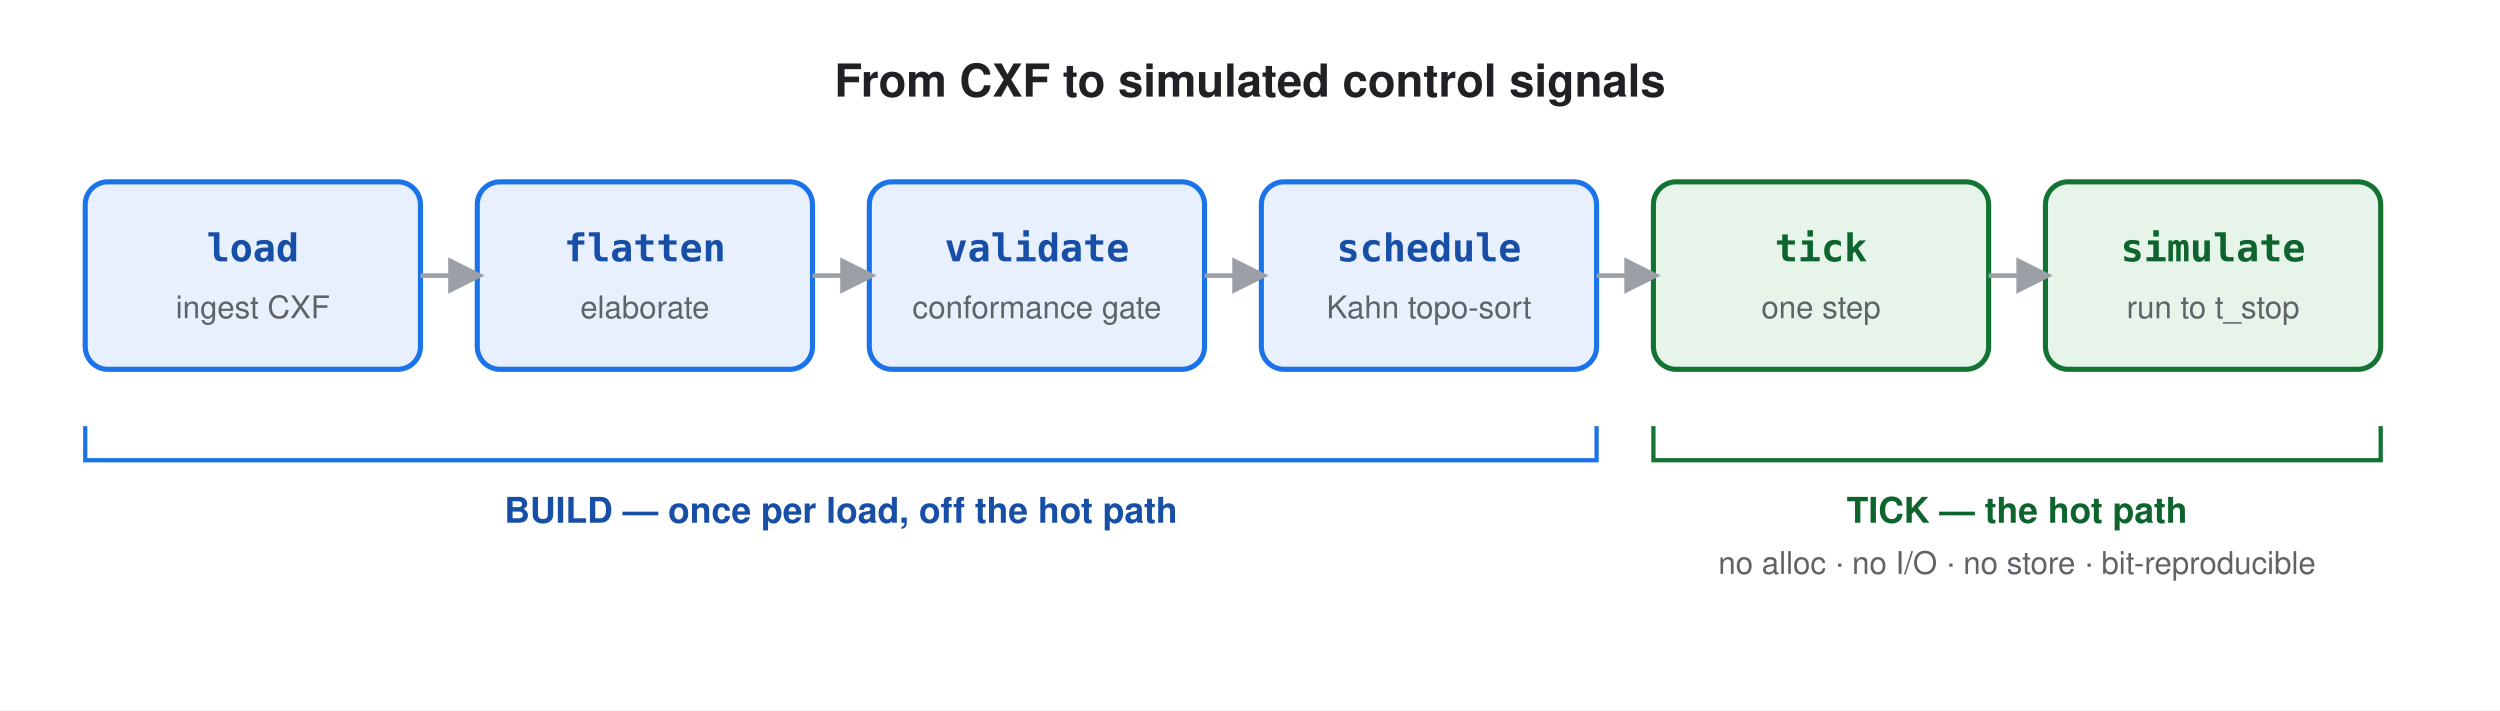
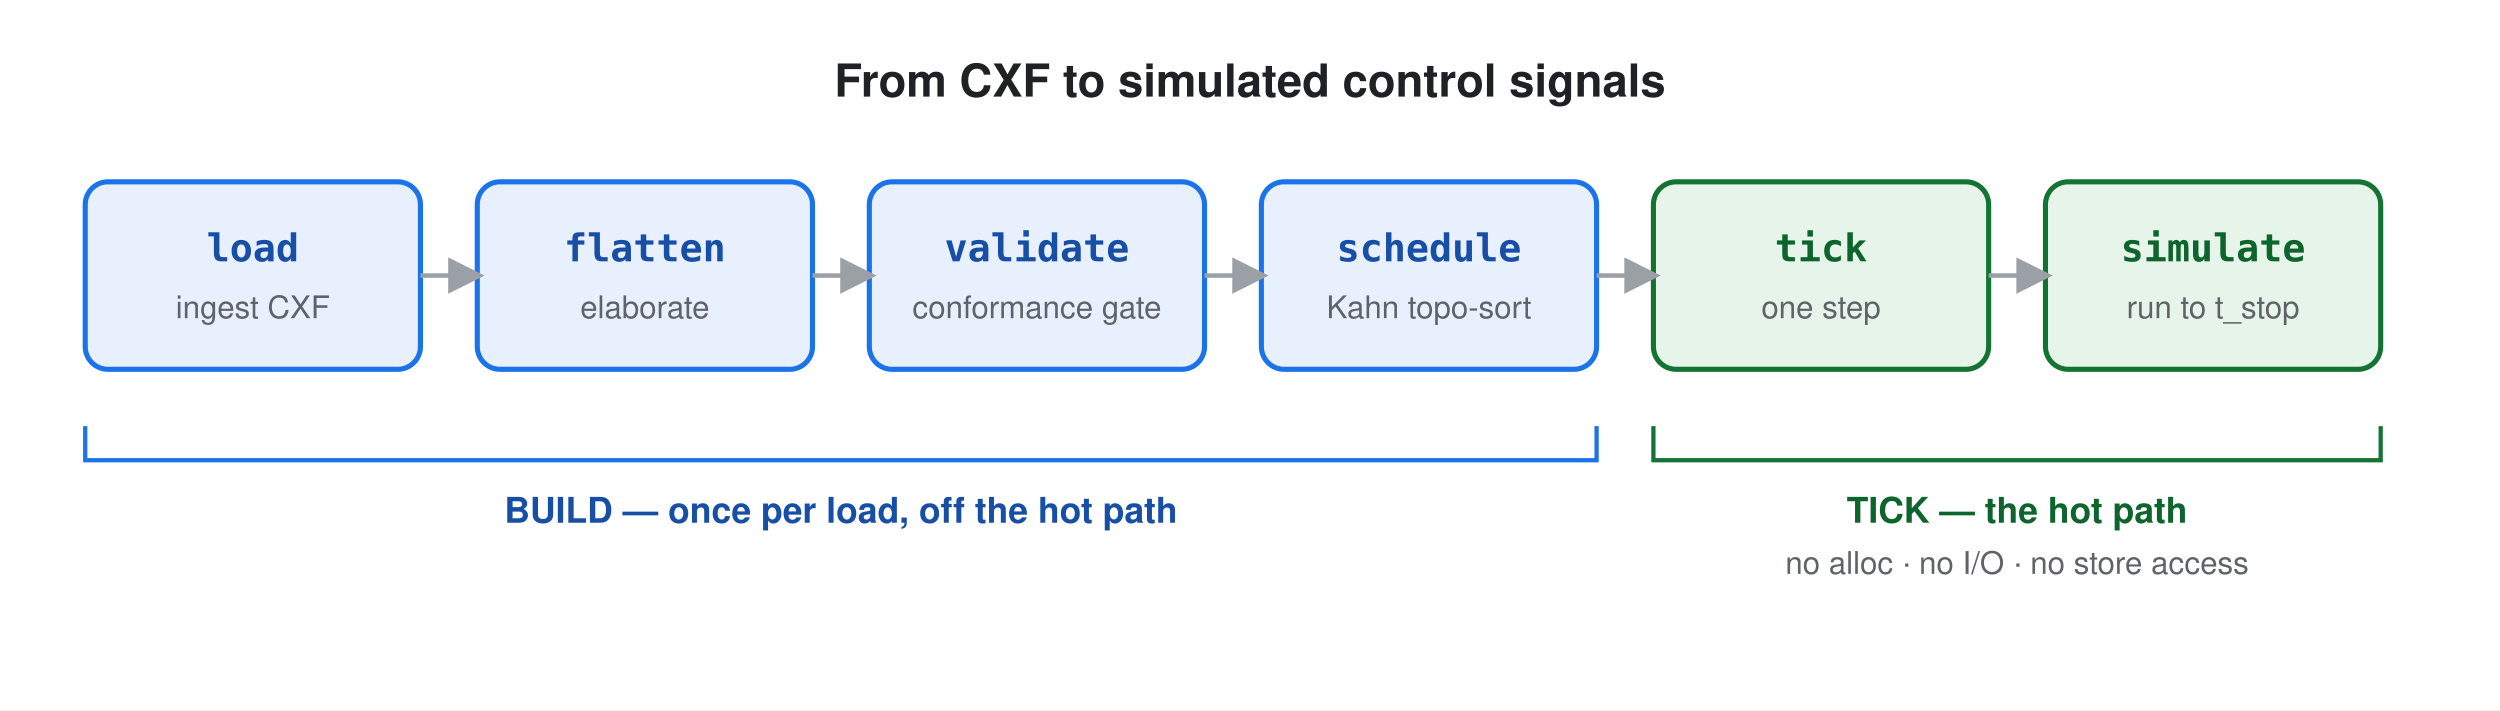
<svg xmlns="http://www.w3.org/2000/svg" viewBox="0 0 880 250" font-family="-apple-system, Segoe UI, Helvetica, Arial, sans-serif" role="img" aria-labelledby="ptitle pdesc">
  <rect width="880" height="250" fill="#ffffff" />
  <text x="440" y="34" text-anchor="middle" font-size="16" font-weight="700" fill="#202124">From CXF to simulated control signals</text>
  <defs>
    <marker id="parrow" viewBox="0 0 10 10" refX="8" refY="5" markerWidth="8" markerHeight="8" orient="auto-start-reverse">
      <path d="M0 0 L10 5 L0 10 z" fill="#9aa0a6" />
    </marker>
  </defs>
  <g>
    <rect x="30" y="64" width="118" height="66" rx="8" fill="#e8f0fe" stroke="#1a73e8" stroke-width="1.8" />
    <text x="89" y="92" text-anchor="middle" font-size="13.5" font-weight="700" fill="#174ea6" font-family="ui-monospace, SFMono-Regular, Menlo, Consolas, monospace">load</text>
    <text x="89" y="112" text-anchor="middle" font-size="11" fill="#5f6368">ingest CXF</text>
    <rect x="168" y="64" width="118" height="66" rx="8" fill="#e8f0fe" stroke="#1a73e8" stroke-width="1.8" />
    <text x="227" y="92" text-anchor="middle" font-size="13.5" font-weight="700" fill="#174ea6" font-family="ui-monospace, SFMono-Regular, Menlo, Consolas, monospace">flatten</text>
    <text x="227" y="112" text-anchor="middle" font-size="11" fill="#5f6368">elaborate</text>
    <rect x="306" y="64" width="118" height="66" rx="8" fill="#e8f0fe" stroke="#1a73e8" stroke-width="1.8" />
    <text x="365" y="92" text-anchor="middle" font-size="13.5" font-weight="700" fill="#174ea6" font-family="ui-monospace, SFMono-Regular, Menlo, Consolas, monospace">validate</text>
    <text x="365" y="112" text-anchor="middle" font-size="11" fill="#5f6368">conformance gate</text>
    <rect x="444" y="64" width="118" height="66" rx="8" fill="#e8f0fe" stroke="#1a73e8" stroke-width="1.8" />
    <text x="503" y="92" text-anchor="middle" font-size="13.5" font-weight="700" fill="#174ea6" font-family="ui-monospace, SFMono-Regular, Menlo, Consolas, monospace">schedule</text>
    <text x="503" y="112" text-anchor="middle" font-size="11" fill="#5f6368">Kahn topo-sort</text>
  </g>
  <g>
    <rect x="582" y="64" width="118" height="66" rx="8" fill="#e6f4ea" stroke="#137333" stroke-width="1.8" />
    <text x="641" y="92" text-anchor="middle" font-size="13.5" font-weight="700" fill="#0d652d" font-family="ui-monospace, SFMono-Regular, Menlo, Consolas, monospace">tick</text>
    <text x="641" y="112" text-anchor="middle" font-size="11" fill="#5f6368">one step</text>
    <rect x="720" y="64" width="118" height="66" rx="8" fill="#e6f4ea" stroke="#137333" stroke-width="1.8" />
    <text x="779" y="92" text-anchor="middle" font-size="13.5" font-weight="700" fill="#0d652d" font-family="ui-monospace, SFMono-Regular, Menlo, Consolas, monospace">simulate</text>
    <text x="779" y="112" text-anchor="middle" font-size="11" fill="#5f6368">run to t_stop</text>
  </g>
  <g stroke="#9aa0a6" stroke-width="1.6" fill="none">
    <path d="M148 97 L168 97" marker-end="url(#parrow)" />
    <path d="M286 97 L306 97" marker-end="url(#parrow)" />
    <path d="M424 97 L444 97" marker-end="url(#parrow)" />
    <path d="M562 97 L582 97" marker-end="url(#parrow)" />
    <path d="M700 97 L720 97" marker-end="url(#parrow)" />
  </g>
  <path d="M30 150 L30 162 L562 162 L562 150" fill="none" stroke="#1a73e8" stroke-width="1.5" />
  <text x="296" y="184" text-anchor="middle" font-size="12.5" font-weight="600" fill="#174ea6">BUILD — once per load, off the hot path</text>
  <path d="M582 150 L582 162 L838 162 L838 150" fill="none" stroke="#137333" stroke-width="1.5" />
  <text x="710" y="184" text-anchor="middle" font-size="12.5" font-weight="600" fill="#0d652d">TICK — the hot path</text>
-   <text x="710" y="202" text-anchor="middle" font-size="11" fill="#5f6368">no alloc · no I/O · no store · bit-reproducible</text>
+   <text x="710" y="202" text-anchor="middle" font-size="11" fill="#5f6368">no alloc · no I/O · no store access</text>
</svg>
